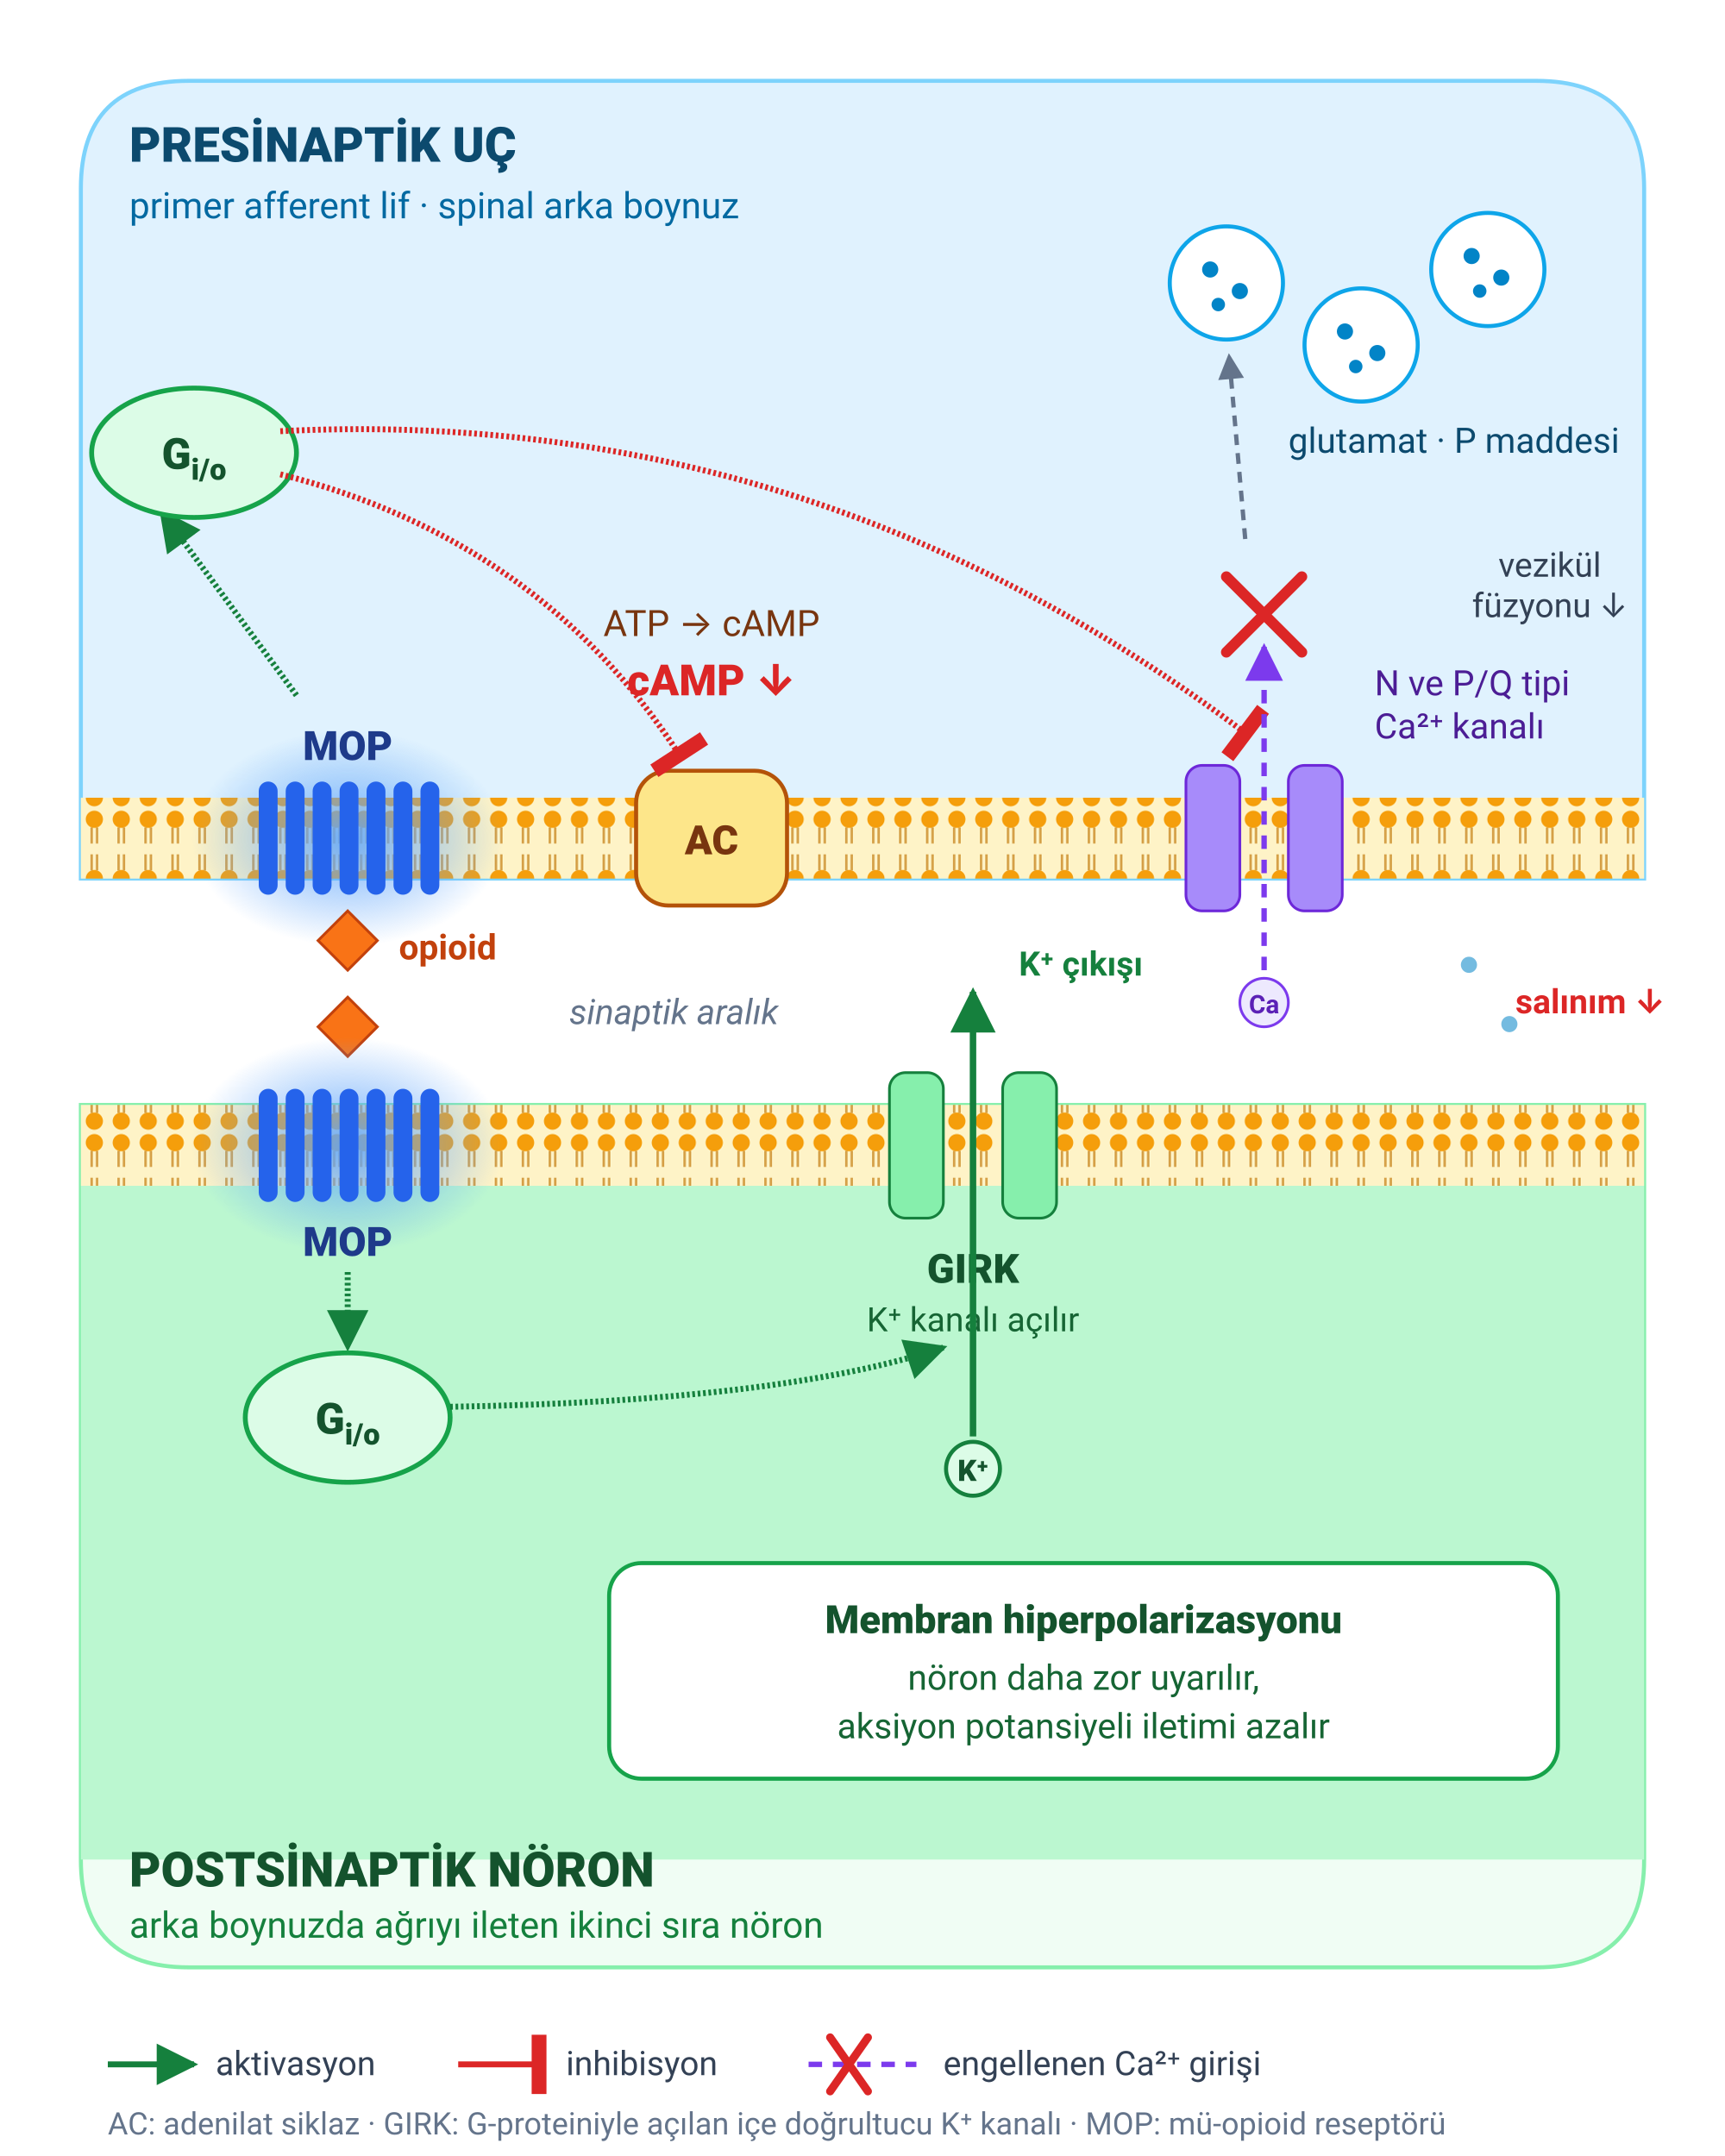
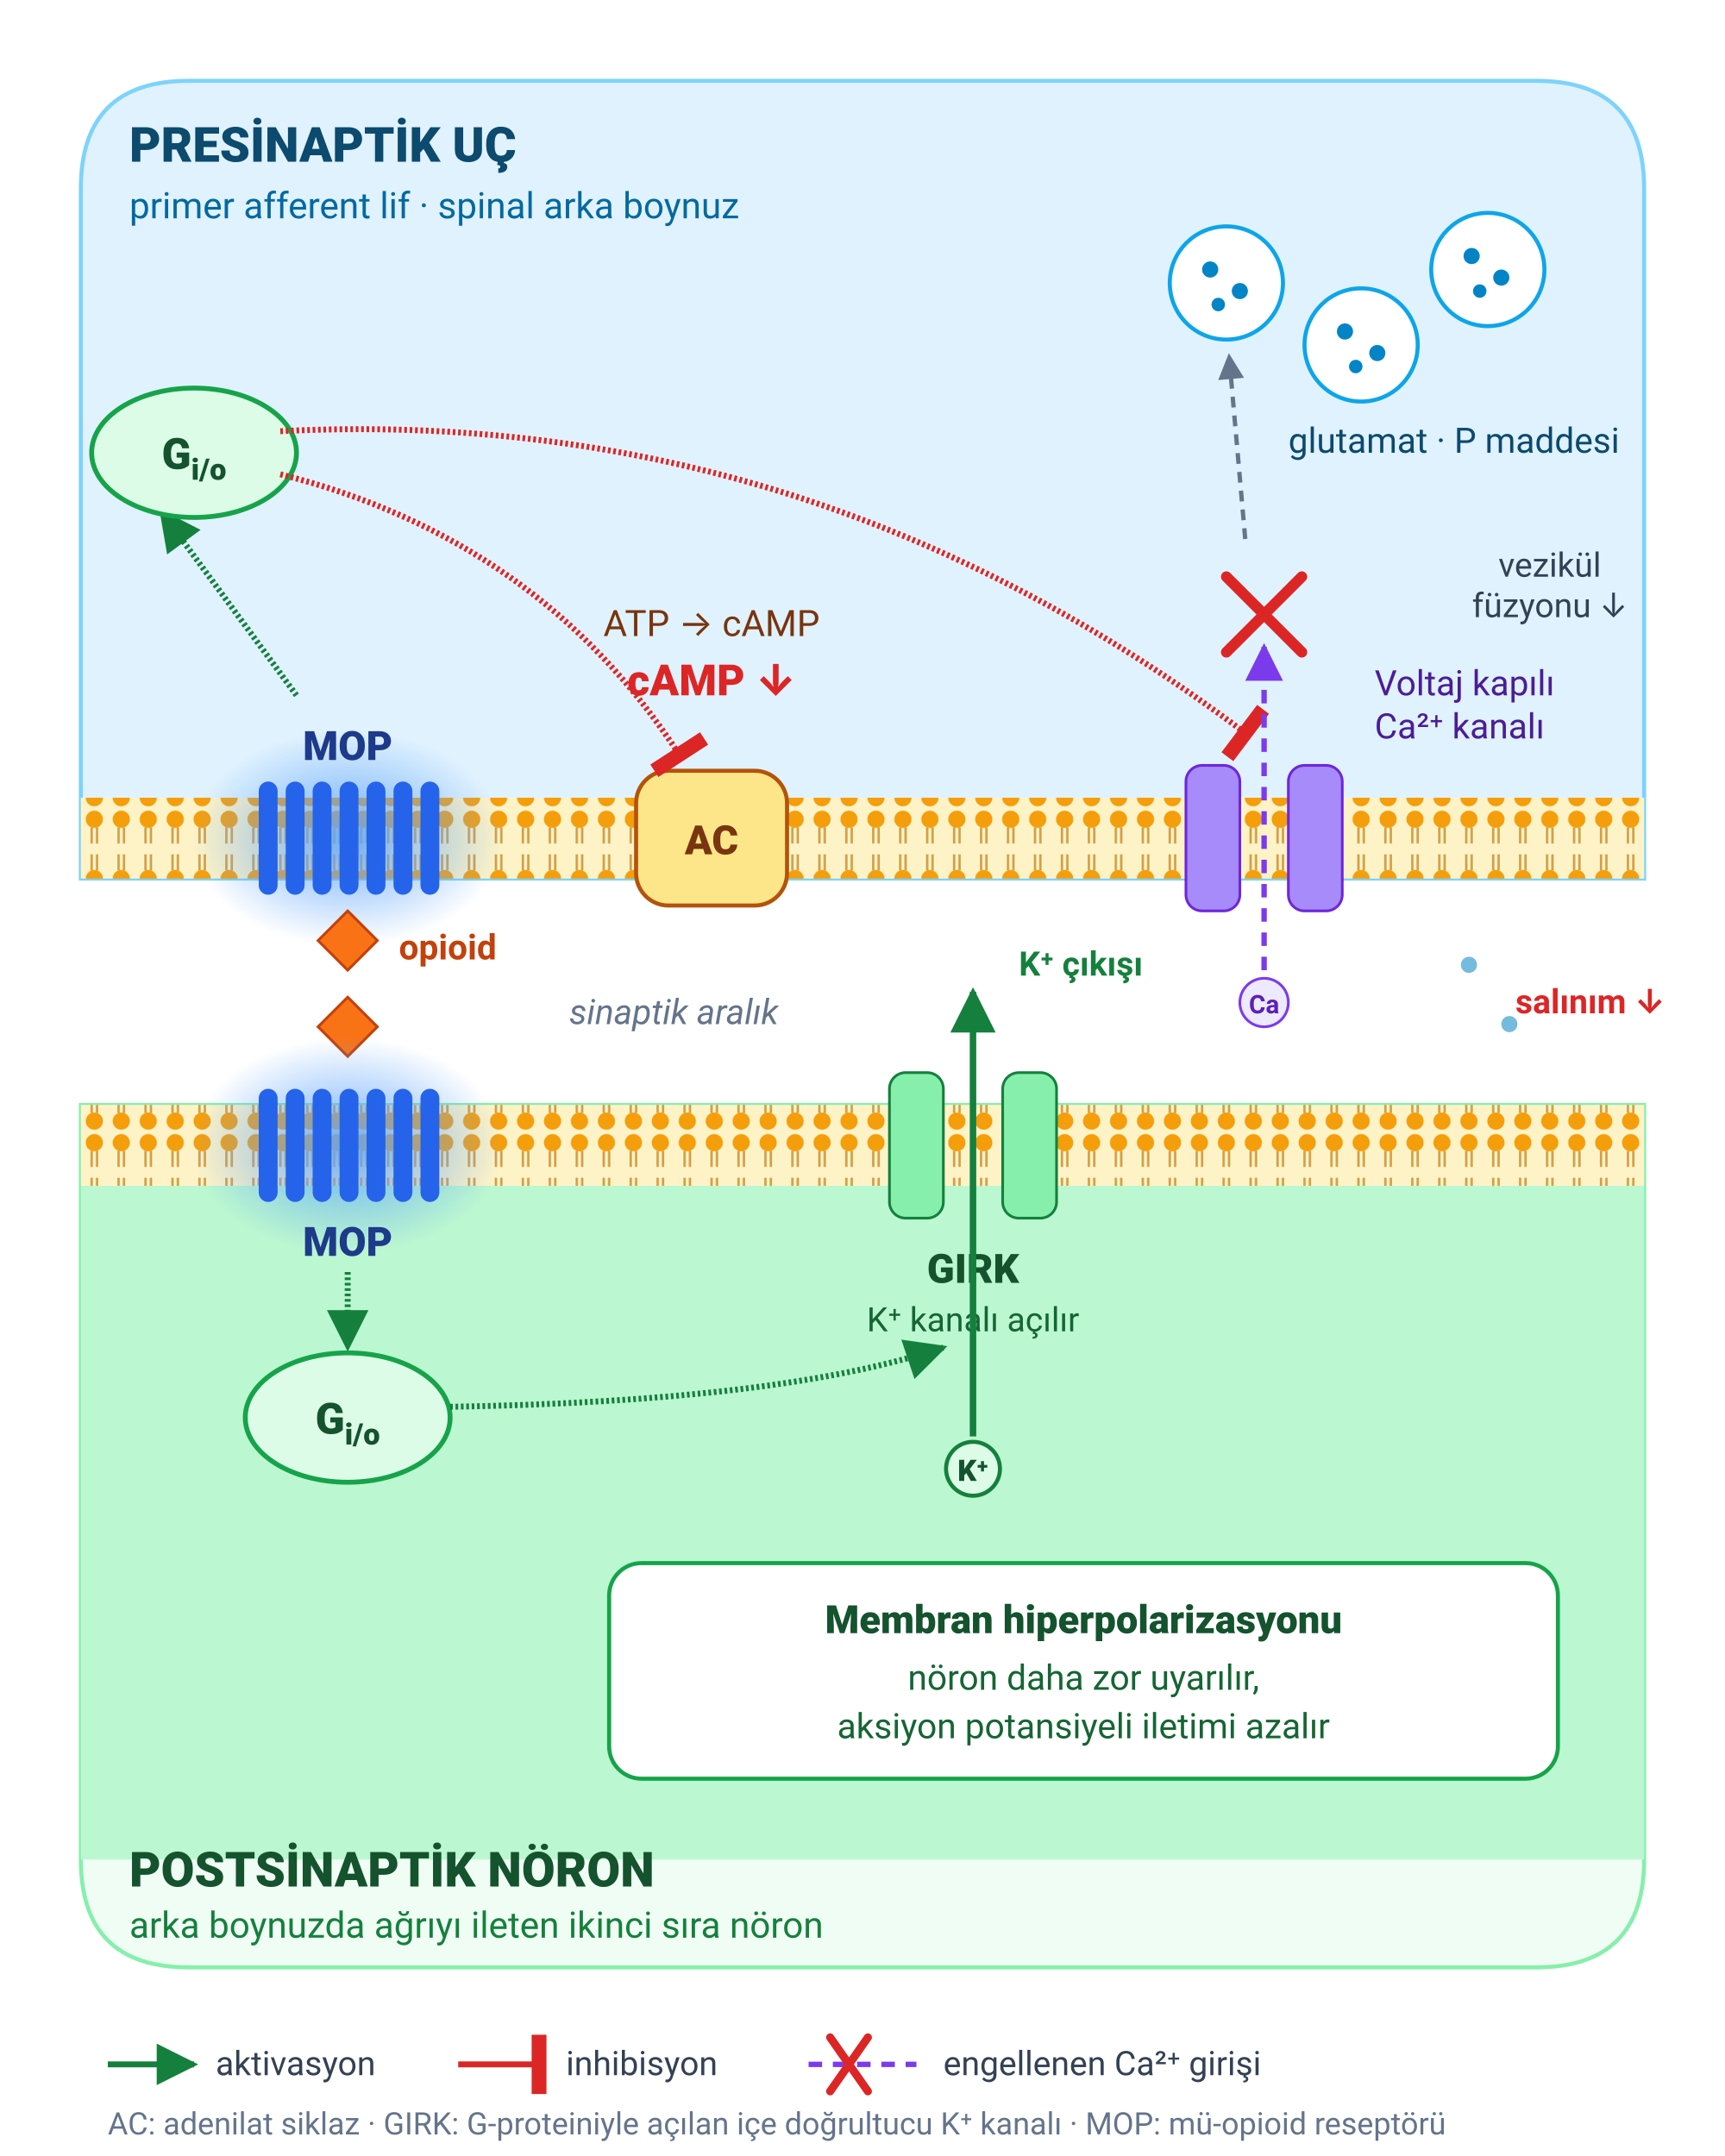
<svg xmlns="http://www.w3.org/2000/svg" viewBox="0 0 640 800" width="640" height="800" font-family="system-ui, -apple-system, 'Segoe UI', Roboto, sans-serif" role="img" aria-labelledby="t d">
  <style>
    .a { animation-duration: 12s; animation-iteration-count: 1; animation-timing-function: ease-in-out; animation-fill-mode: both; }
    .merkez { transform-box: fill-box; transform-origin: center; }
    .ciz { stroke-dasharray: 1; }

    /* 0–8 %: opioid sinaptik aralıktan gelip reseptöre bağlanır */
    .opPre  { animation-name: opPre; }
    .opPost { animation-name: opPost; }
    @keyframes opPre  { 0% { opacity: 0; transform: translateY(32px); } 8%, 100% { opacity: 1; transform: none; }  }
    @keyframes opPost { 0% { opacity: 0; transform: translateY(-30px); } 8%, 100% { opacity: 1; transform: none; }  }

    /* 8–16 %: MOP aktive olur (hale) */
    .hale { animation-name: hale; }
    @keyframes hale { 0%, 8% { opacity: 0; } 12% { opacity: .9; } 18%, 100% { opacity: .35; }  }


    .g1 { animation-name: g1; } .g1 .ciz { animation-name: c1; }
    @keyframes g1 { 0%, 12% { opacity: 0; } 13%, 100% { opacity: 1; }  }
    @keyframes c1 { 0%, 12% { stroke-dashoffset: 1; } 18%, 100% { stroke-dashoffset: 0; } }

    /* 18–26 %: Gi/o aktive olur */
    .gio { animation-name: gio; }
    @keyframes gio { 0%, 17% { opacity: .25; transform: scale(.85); } 22% { opacity: 1; transform: scale(1.12); } 27%, 100% { opacity: 1; transform: scale(1); }  }

    /* 26–36 %: AC inhibisyonu → cAMP ↓ */
    .g2 { animation-name: g2; } .g2 .ciz { animation-name: c2; }
    @keyframes g2 { 0%, 25% { opacity: 0; } 26%, 100% { opacity: 1; }  }
    @keyframes c2 { 0%, 26% { stroke-dashoffset: 1; } 33%, 100% { stroke-dashoffset: 0; } }
    .camp { animation-name: camp; }
    @keyframes camp { 0%, 32% { opacity: 0; transform: translateY(-8px); } 37%, 100% { opacity: 1; transform: none; }  }
    .ac { animation-name: ac; }
    @keyframes ac { 0%, 32% { opacity: 1; } 37%, 100% { opacity: .55; }  }

    /* 34–44 %: Ca²⁺ kanalı inhibisyonu */
    .g3 { animation-name: g3; } .g3 .ciz { animation-name: c3; }
    @keyframes g3 { 0%, 33% { opacity: 0; } 34%, 100% { opacity: 1; }  }
    @keyframes c3 { 0%, 34% { stroke-dashoffset: 1; } 42%, 100% { stroke-dashoffset: 0; } }

    /* 42–56 %: Ca²⁺ kanala yürür, giremez */
    .ca { animation-name: ca; }
    @keyframes ca { 0%, 42% { opacity: 0; transform: translateY(14px); } 45% { opacity: 1; transform: translateY(0); } 51% { transform: translateY(-58px); } 53% { transform: translateY(-50px); } 55%, 100% { opacity: 1; transform: translateY(-54px); }  }
    .engel { animation-name: engel; }
    @keyframes engel { 0%, 50% { opacity: 0; transform: scale(.3); } 54% { opacity: 1; transform: scale(1.25); } 57%, 100% { opacity: 1; transform: scale(1); }  }

    /* 56–64 %: vezikül füzyonu ve salınım azalır */
    .vez { animation-name: vez; }
    @keyframes vez { 0%, 55% { opacity: 1; } 62%, 100% { opacity: .35; }  }
    .sal { animation-name: sal; }
    @keyframes sal { 0%, 56% { opacity: 0; } 62%, 100% { opacity: 1; }  }

    /* 44–56 %: postsinaptik MOP → Gi/o → GIRK */
    .g4 { animation-name: g4; } .g4 .ciz { animation-name: c4; }
    @keyframes g4 { 0%, 43% { opacity: 0; } 44%, 100% { opacity: 1; }  }
    @keyframes c4 { 0%, 44% { stroke-dashoffset: 1; } 56%, 100% { stroke-dashoffset: 0; } }
    .kapiSol { animation-name: kapiSol; } .kapiSag { animation-name: kapiSag; }
    @keyframes kapiSol { 0%, 55% { transform: translateX(10px); } 60%, 100% { transform: none; }  }
    @keyframes kapiSag { 0%, 55% { transform: translateX(-10px); } 60%, 100% { transform: none; }  }

    /* 60–76 %: K⁺ hücreden çıkar */
    .k { animation-name: k; }
    @keyframes k { 0%, 59% { opacity: 0; transform: none; } 61% { opacity: 1; transform: none; } 74% { opacity: 1; transform: translateY(-165px); } 78% { opacity: 0; transform: translateY(-175px); } 100% { opacity: 0; } }
    .kyol { animation-name: kyol; }
    @keyframes kyol { 0%, 60% { opacity: 0; } 66%, 100% { opacity: 1; }  }

    /* 76–86 %: hiperpolarizasyon */
    .sonuc { animation-name: sonuc; }
    @keyframes sonuc { 0%, 75% { opacity: 0; transform: scale(.94); } 80% { opacity: 1; transform: scale(1.04); } 84%, 100% { opacity: 1; transform: scale(1); }  }
    .zarPost { animation-name: zarPost; }
    @keyframes zarPost { 0%, 76% { opacity: 0; } 82%, 100% { opacity: .5; }  }

    @media (prefers-reduced-motion: reduce) {
      .a { animation: none !important; }
      .hale, .zarPost { opacity: 0; }
    }
  </style>
  <defs>
    <marker id="ok" viewBox="0 0 10 10" refX="9" refY="5" markerWidth="7" markerHeight="7" orient="auto-start-reverse">
      <path d="M0,0 L10,5 L0,10 z" fill="#15803d" />
    </marker>
    <marker id="okK" viewBox="0 0 10 10" refX="9" refY="5" markerWidth="7" markerHeight="7" orient="auto-start-reverse">
      <path d="M0,0 L10,5 L0,10 z" fill="#7c3aed" />
    </marker>
    <marker id="okGri" viewBox="0 0 10 10" refX="9" refY="5" markerWidth="6" markerHeight="6" orient="auto-start-reverse">
      <path d="M0,0 L10,5 L0,10 z" fill="#64748b" />
    </marker>
    <marker id="tbar" viewBox="0 0 10 10" refX="5" refY="5" markerWidth="10" markerHeight="10" orient="auto">
      <path d="M5,0 L5,10" stroke="#dc2626" stroke-width="2.5" />
    </marker>
    <pattern id="lipit" width="10" height="30" patternUnits="userSpaceOnUse">
      <rect width="10" height="30" fill="#fef3c7" />
      <circle cx="5" cy="4" r="3.2" fill="#f59e0b" />
      <circle cx="5" cy="26" r="3.2" fill="#f59e0b" />
      <path d="M4,7 L4,13 M6,7 L6,13 M4,17 L4,23 M6,17 L6,23" stroke="#d6a24a" stroke-width="0.9" />
    </pattern>
    <radialGradient id="haleRenk">
      <stop offset="0" stop-color="#60a5fa" stop-opacity=".9" />
      <stop offset="1" stop-color="#60a5fa" stop-opacity="0" />
    </radialGradient>
  </defs>
  <rect width="640" height="800" fill="#ffffff" />
  <path d="M30,326 L30,70 Q30,30 70,30 L570,30 Q610,30 610,70 L610,326 Z" fill="#e0f2fe" stroke="#7dd3fc" stroke-width="1.5" />
  <text x="48" y="60" font-size="18" font-weight="800" fill="#0c4a6e">PRESİNAPTİK UÇ</text>
  <text x="48" y="81" font-size="13.5" fill="#0369a1">primer afferent lif · spinal arka boynuz</text>
  <g class="a vez">
    <circle cx="455" cy="105" r="21" fill="#fff" stroke="#0ea5e9" stroke-width="1.5" />
    <circle cx="505" cy="128" r="21" fill="#fff" stroke="#0ea5e9" stroke-width="1.5" />
    <circle cx="552" cy="100" r="21" fill="#fff" stroke="#0ea5e9" stroke-width="1.5" />
    <g fill="#0284c7">
      <circle cx="449" cy="100" r="3" />
      <circle cx="460" cy="108" r="3" />
      <circle cx="452" cy="113" r="2.5" />
      <circle cx="499" cy="123" r="3" />
      <circle cx="511" cy="131" r="3" />
      <circle cx="503" cy="136" r="2.5" />
      <circle cx="546" cy="95" r="3" />
      <circle cx="557" cy="103" r="3" />
      <circle cx="549" cy="108" r="2.5" />
    </g>
  </g>
  <text x="478" y="168" font-size="13" fill="#0c4a6e">glutamat · P maddesi</text>
  <rect x="30" y="296" width="580" height="30" fill="url(#lipit)" />
  <ellipse class="a hale" cx="129" cy="311" rx="58" ry="40" fill="url(#haleRenk)" />
  <g fill="#2563eb">
    <rect x="96" y="290" width="7" height="42" rx="3.5" />
    <rect x="106" y="290" width="7" height="42" rx="3.5" />
    <rect x="116" y="290" width="7" height="42" rx="3.5" />
    <rect x="126" y="290" width="7" height="42" rx="3.5" />
    <rect x="136" y="290" width="7" height="42" rx="3.5" />
    <rect x="146" y="290" width="7" height="42" rx="3.5" />
    <rect x="156" y="290" width="7" height="42" rx="3.5" />
  </g>
  <text x="129" y="282" font-size="15" font-weight="800" text-anchor="middle" fill="#1e3a8a">MOP</text>
  <g class="a opPre">
    <path d="M129,338 L140,349 L129,360 L118,349 Z" fill="#f97316" stroke="#c2410c" />
  </g>
  <text x="148" y="356" font-size="13" font-weight="700" fill="#c2410c">opioid</text>
  <g class="a g1">
    <path class="a ciz" pathLength="1" d="M110,258 L60,190" stroke="#15803d" stroke-width="2.2" fill="none" marker-end="url(#ok)" />
  </g>
  <g class="a gio merkez">
    <ellipse cx="72" cy="168" rx="38" ry="24" fill="#dcfce7" stroke="#16a34a" stroke-width="1.8" />
    <text x="72" y="174" font-size="16" font-weight="800" text-anchor="middle" fill="#14532d">G<tspan font-size="11" dy="4">i/o</tspan>
    </text>
  </g>
  <g class="a ac">
    <rect x="236" y="286" width="56" height="50" rx="12" fill="#fde68a" stroke="#b45309" stroke-width="1.5" />
    <text x="264" y="317" font-size="15" font-weight="800" text-anchor="middle" fill="#78350f">AC</text>
  </g>
  <g class="a g2">
    <path class="a ciz" pathLength="1" d="M104,176 Q200,200 252,280" stroke="#dc2626" stroke-width="2.2" fill="none" marker-end="url(#tbar)" />
  </g>
  <text x="264" y="236" font-size="13.5" text-anchor="middle" fill="#78350f">ATP → cAMP</text>
  <text class="a camp" x="264" y="258" font-size="16" font-weight="800" text-anchor="middle" fill="#dc2626">cAMP ↓</text>
  <rect x="440" y="284" width="20" height="54" rx="6" fill="#a78bfa" stroke="#6d28d9" />
  <rect x="478" y="284" width="20" height="54" rx="6" fill="#a78bfa" stroke="#6d28d9" />
  <g class="a g3">
    <path class="a ciz" pathLength="1" d="M104,160 Q300,150 462,272" stroke="#dc2626" stroke-width="2.2" fill="none" marker-end="url(#tbar)" />
  </g>
-   <text x="510" y="258" font-size="13" fill="#4c1d95">N ve P/Q tipi</text>
+   <text x="510" y="258" font-size="13" fill="#4c1d95">Voltaj kapılı</text>
  <text x="510" y="274" font-size="13" fill="#4c1d95">Ca²⁺ kanalı</text>
  <path d="M469,360 L469,240" stroke="#7c3aed" stroke-width="2" stroke-dasharray="5 4" fill="none" marker-end="url(#okK)" />
  <g class="a ca">
    <circle cx="469" cy="372" r="9" fill="#ede9fe" stroke="#7c3aed" />
    <text x="469" y="376" font-size="9.5" font-weight="700" text-anchor="middle" fill="#5b21b6">Ca</text>
  </g>
  <g class="a engel merkez">
    <path d="M455,214 L483,242 M483,214 L455,242" stroke="#dc2626" stroke-width="4" stroke-linecap="round" />
  </g>
  <path d="M462,200 L456,132" stroke="#64748b" stroke-width="1.6" stroke-dasharray="4 3" fill="none" marker-end="url(#okGri)" />
  <text x="575" y="214" font-size="12.5" text-anchor="middle" fill="#334155">vezikül</text>
  <text x="575" y="229" font-size="12.5" text-anchor="middle" fill="#334155">füzyonu ↓</text>
  <text x="250" y="380" font-size="13" font-style="italic" text-anchor="middle" fill="#64748b">sinaptik aralık</text>
  <g fill="#0284c7" opacity="0.55">
    <circle cx="545" cy="358" r="3" />
    <circle cx="560" cy="380" r="3" />
  </g>
  <text class="a sal" x="590" y="376" font-size="12.5" font-weight="700" text-anchor="middle" fill="#dc2626">salınım ↓</text>
  <path d="M30,410 L610,410 L610,690 Q610,730 570,730 L70,730 Q30,730 30,690 Z" fill="#f0fdf4" stroke="#86efac" stroke-width="1.5" />
  <rect class="a zarPost" x="30" y="440" width="580" height="250" fill="#bbf7d0" />
  <rect x="30" y="410" width="580" height="30" fill="url(#lipit)" />
  <g class="a opPost">
    <path d="M129,370 L140,381 L129,392 L118,381 Z" fill="#f97316" stroke="#c2410c" />
  </g>
  <ellipse class="a hale" cx="129" cy="425" rx="58" ry="40" fill="url(#haleRenk)" />
  <g fill="#2563eb">
    <rect x="96" y="404" width="7" height="42" rx="3.5" />
    <rect x="106" y="404" width="7" height="42" rx="3.5" />
    <rect x="116" y="404" width="7" height="42" rx="3.5" />
    <rect x="126" y="404" width="7" height="42" rx="3.5" />
    <rect x="136" y="404" width="7" height="42" rx="3.5" />
    <rect x="146" y="404" width="7" height="42" rx="3.5" />
    <rect x="156" y="404" width="7" height="42" rx="3.5" />
  </g>
  <text x="129" y="466" font-size="15" font-weight="800" text-anchor="middle" fill="#1e3a8a">MOP</text>
  <g class="a g1">
    <path class="a ciz" pathLength="1" d="M129,472 L129,500" stroke="#15803d" stroke-width="2.2" fill="none" marker-end="url(#ok)" />
  </g>
  <g class="a gio merkez">
    <ellipse cx="129" cy="526" rx="38" ry="24" fill="#dcfce7" stroke="#16a34a" stroke-width="1.8" />
    <text x="129" y="532" font-size="16" font-weight="800" text-anchor="middle" fill="#14532d">G<tspan font-size="11" dy="4">i/o</tspan>
    </text>
  </g>
  <rect class="a kapiSol" x="330" y="398" width="20" height="54" rx="6" fill="#86efac" stroke="#15803d" />
  <rect class="a kapiSag" x="372" y="398" width="20" height="54" rx="6" fill="#86efac" stroke="#15803d" />
  <text x="361" y="476" font-size="15" font-weight="800" text-anchor="middle" fill="#14532d">GIRK</text>
  <text x="361" y="494" font-size="12.5" text-anchor="middle" fill="#166534">K⁺ kanalı açılır</text>
  <g class="a g4">
    <path class="a ciz" pathLength="1" d="M167,522 Q290,520 350,500" stroke="#15803d" stroke-width="2.2" fill="none" marker-end="url(#ok)" />
  </g>
  <g class="a kyol">
    <path d="M361,533 L361,368" stroke="#15803d" stroke-width="2.4" fill="none" marker-end="url(#ok)" />
    <text x="378" y="362" font-size="12.5" font-weight="700" fill="#15803d">K⁺ çıkışı</text>
  </g>
  <circle cx="361" cy="545" r="10" fill="#fff" stroke="#15803d" />
  <text x="361" y="549.5" font-size="11" font-weight="800" text-anchor="middle" fill="#14532d">K⁺</text>
  <g class="a k">
    <circle cx="361" cy="545" r="10" fill="#dcfce7" stroke="#15803d" stroke-width="1.5" />
    <text x="361" y="549.5" font-size="11" font-weight="800" text-anchor="middle" fill="#14532d">K⁺</text>
  </g>
  <g class="a sonuc merkez">
    <rect x="226" y="580" width="352" height="80" rx="12" fill="#ffffff" stroke="#16a34a" stroke-width="1.5" />
    <text x="402" y="606" font-size="14.5" font-weight="800" text-anchor="middle" fill="#14532d">Membran hiperpolarizasyonu</text>
    <text x="402" y="627" font-size="13" text-anchor="middle" fill="#166534">nöron daha zor uyarılır,</text>
    <text x="402" y="645" font-size="13" text-anchor="middle" fill="#166534">aksiyon potansiyeli iletimi azalır</text>
  </g>
  <text x="48" y="700" font-size="18" font-weight="800" fill="#14532d">POSTSİNAPTİK NÖRON</text>
  <text x="48" y="719" font-size="13.5" fill="#15803d">arka boynuzda ağrıyı ileten ikinci sıra nöron</text>
  <g font-size="12.5" fill="#334155">
    <path d="M40,766 L72,766" stroke="#15803d" stroke-width="2.2" marker-end="url(#ok)" />
    <text x="80" y="770">aktivasyon</text>
    <path d="M170,766 L200,766" stroke="#dc2626" stroke-width="2.2" marker-end="url(#tbar)" />
    <text x="210" y="770">inhibisyon</text>
    <path d="M300,766 L340,766" stroke="#7c3aed" stroke-width="2" stroke-dasharray="5 4" />
    <path d="M308,756 L322,776 M322,756 L308,776" stroke="#dc2626" stroke-width="3" stroke-linecap="round" />
    <text x="350" y="770">engellenen Ca²⁺ girişi</text>
    <text x="40" y="792" font-size="11.5" fill="#64748b">AC: adenilat siklaz · GIRK: G-proteiniyle açılan içe doğrultucu K⁺ kanalı · MOP: mü-opioid reseptörü</text>
  </g>
</svg>
